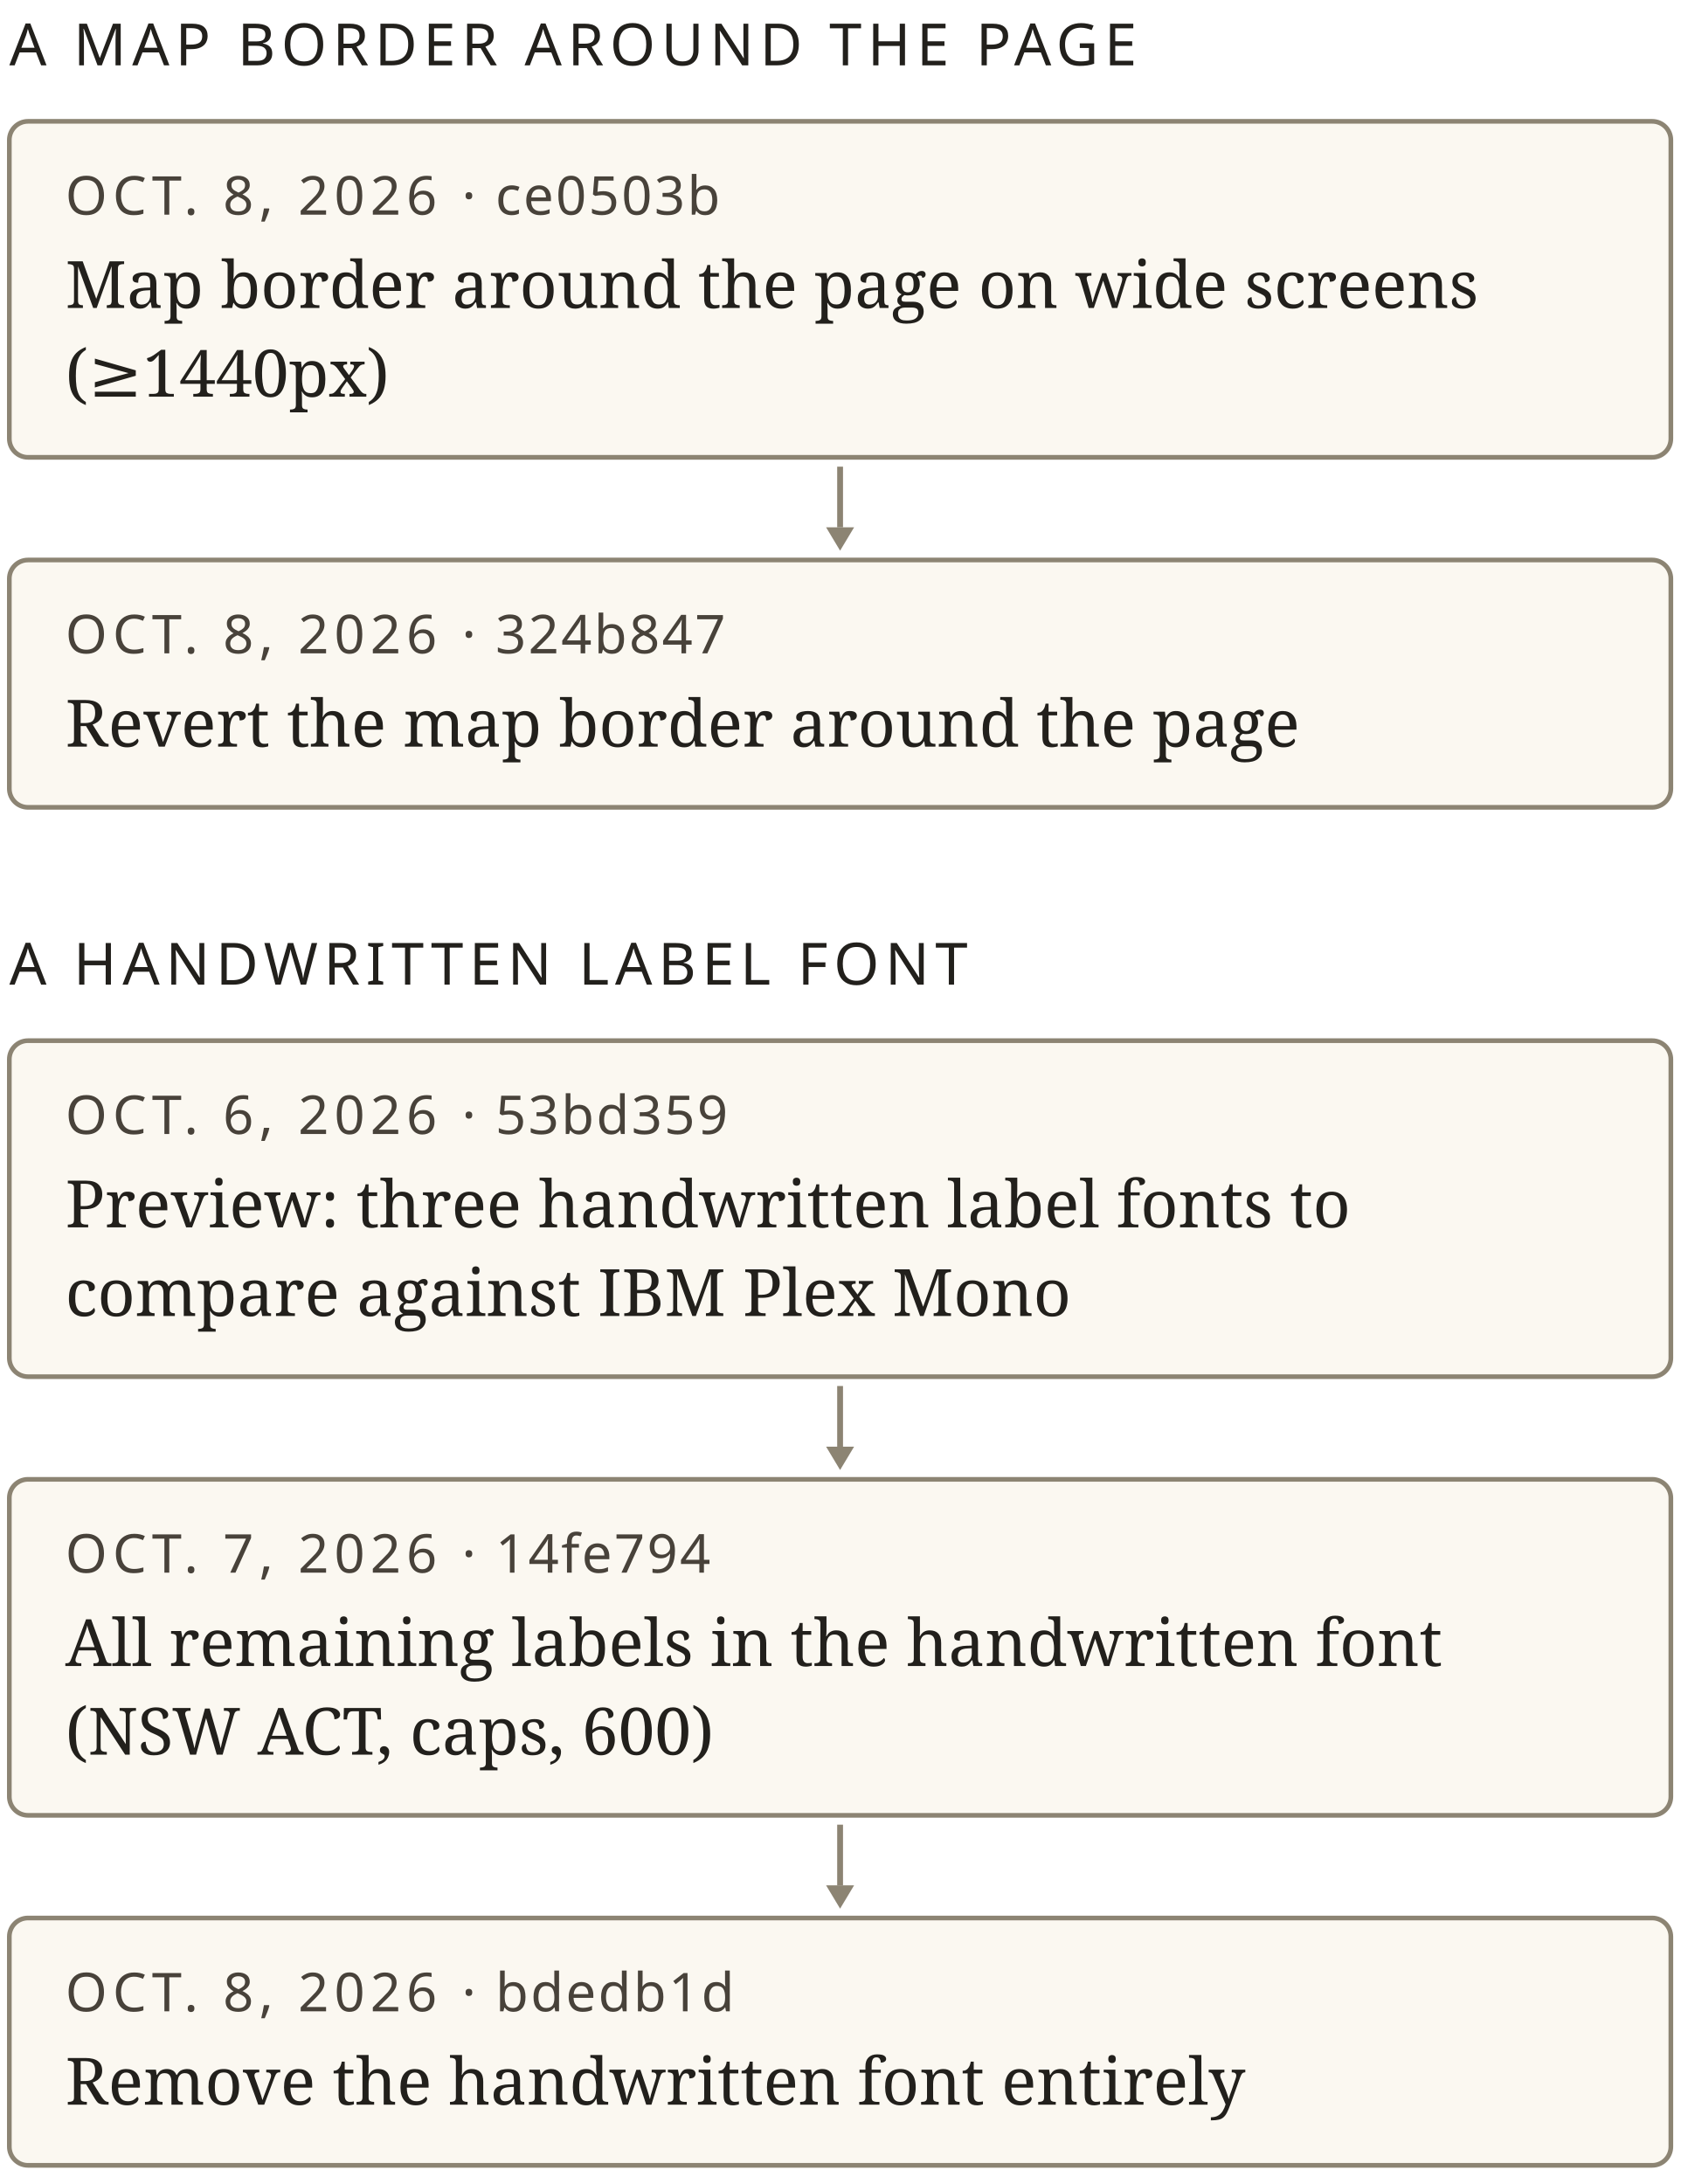
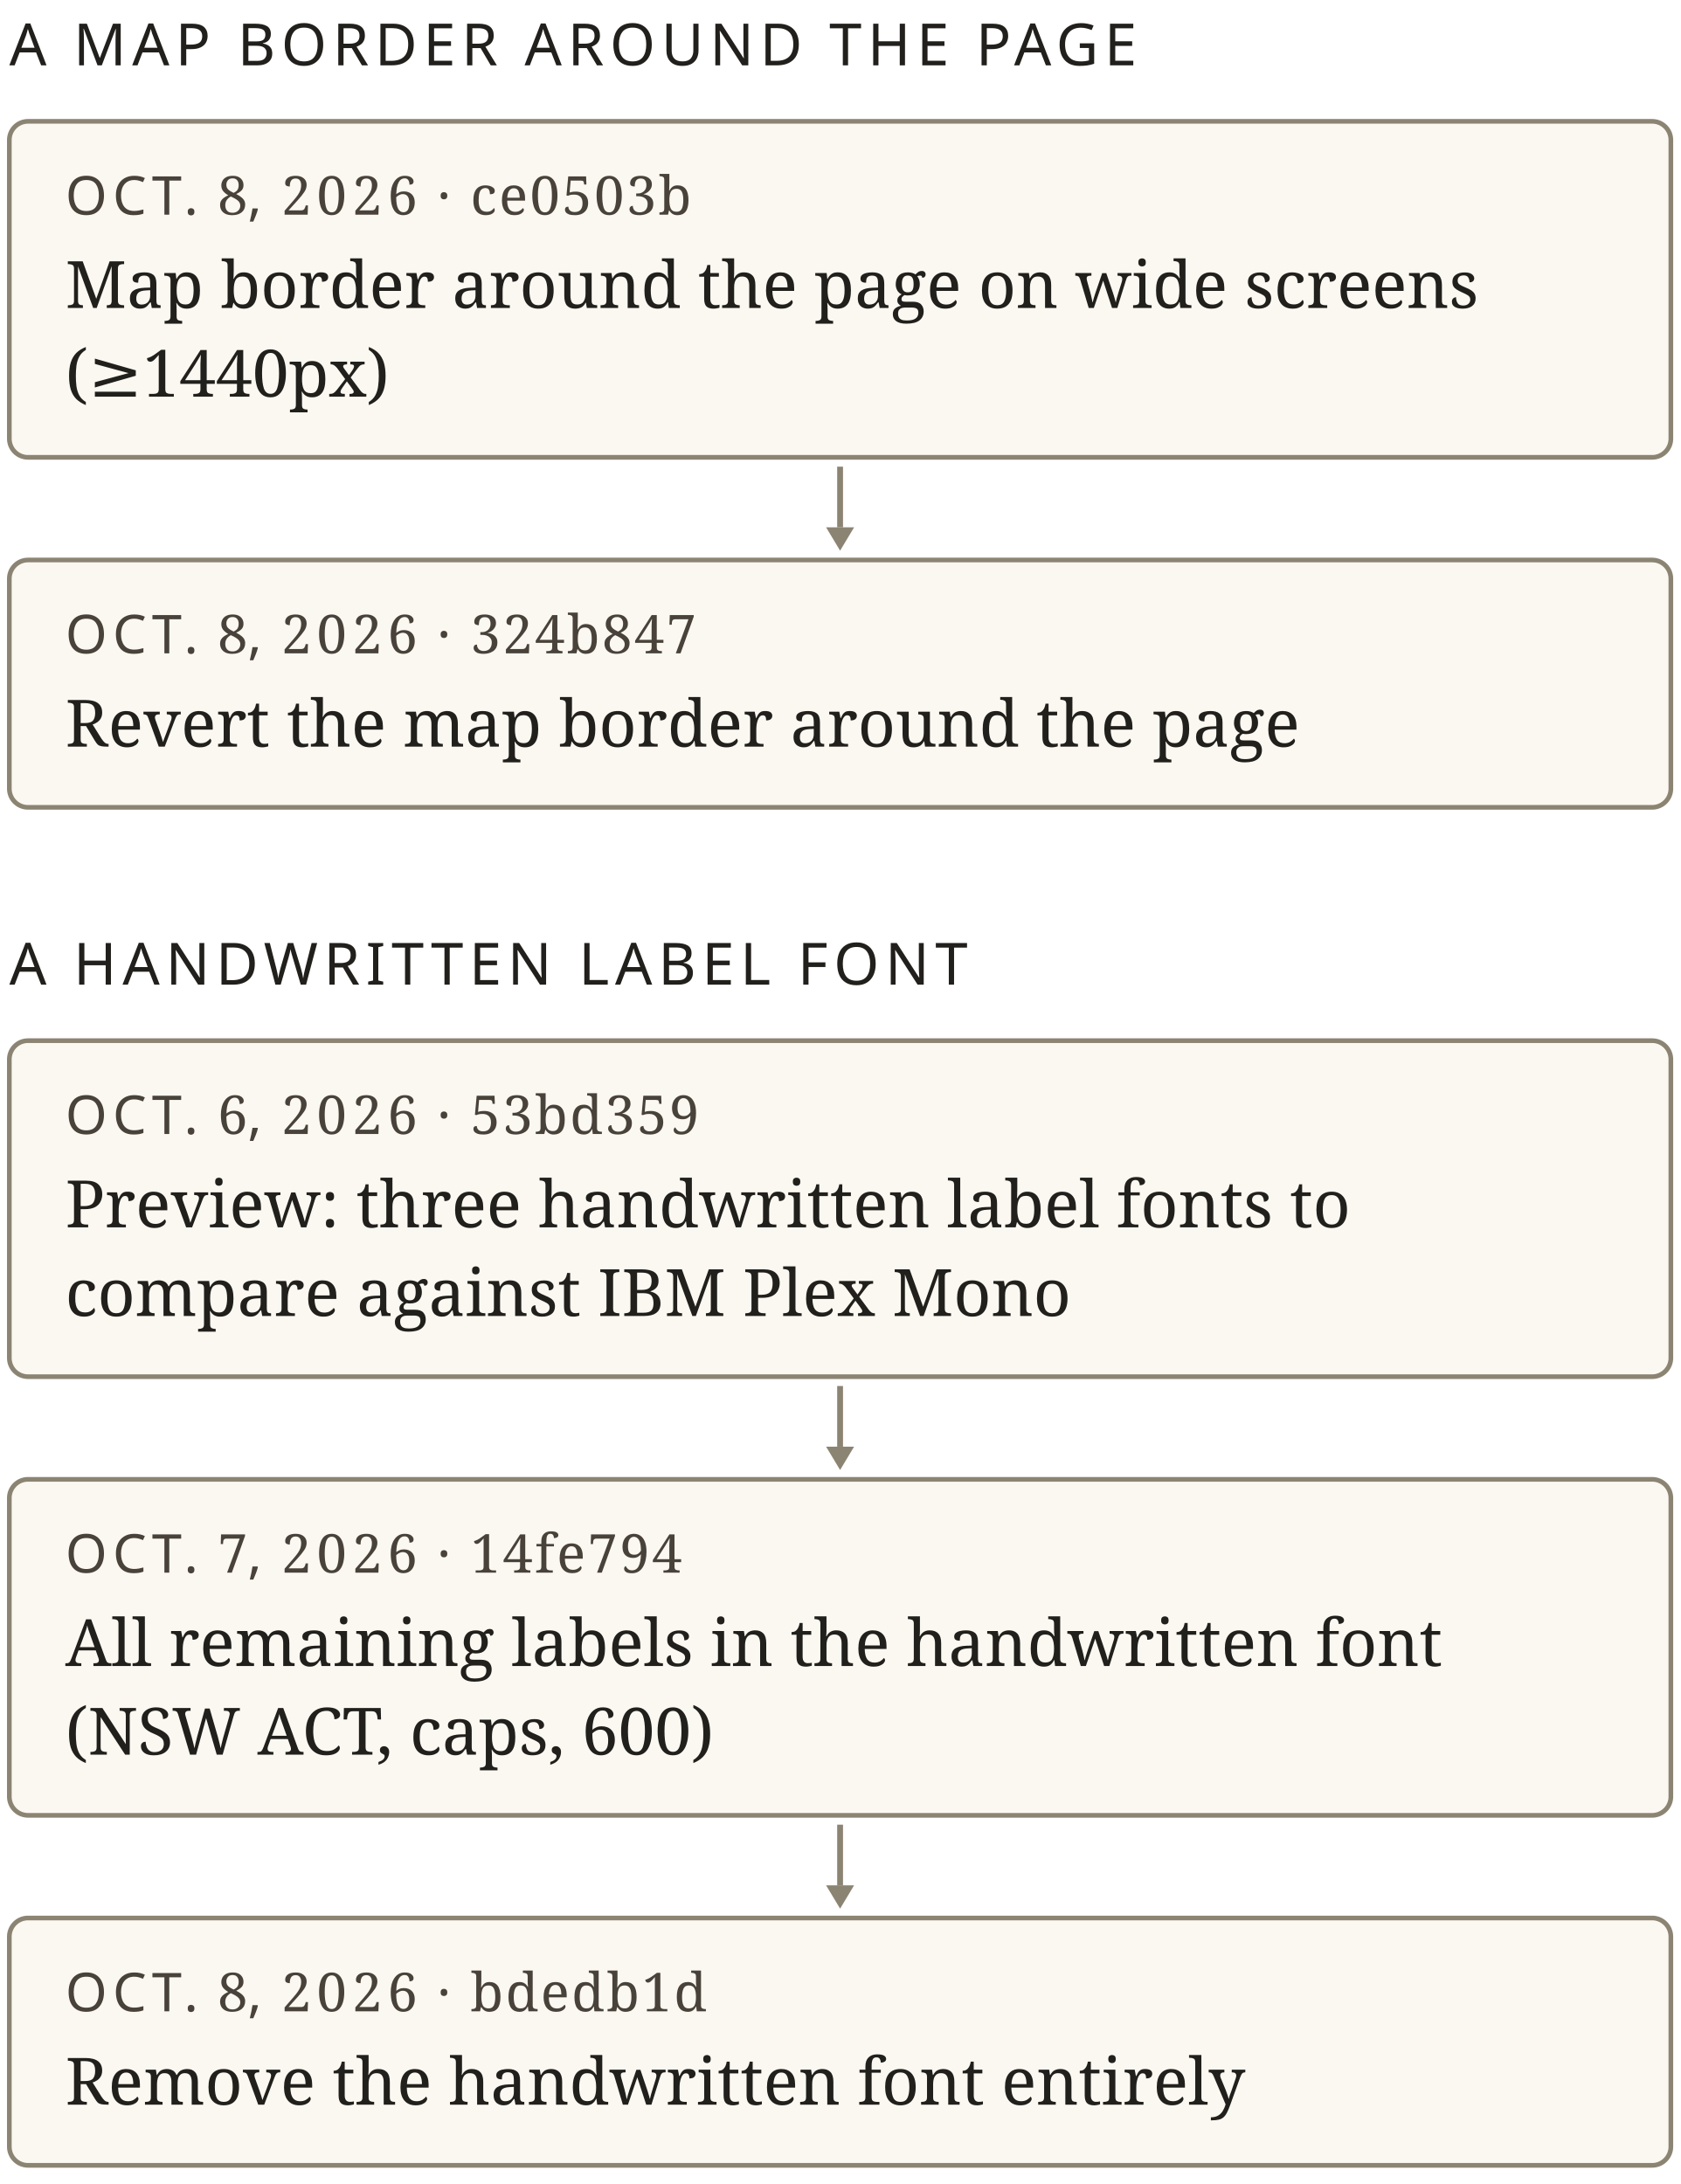
<svg xmlns="http://www.w3.org/2000/svg" class="fig-narrow" viewBox="0 0 360 468" width="360" height="468" role="img">
  <text x="2" y="14" font-family="'Bell Topo Sans', Outfit, system-ui, sans-serif" font-size="12.5" letter-spacing="0.1em" fill="#22201C" text-anchor="start">A MAP BORDER AROUND THE PAGE</text>
  <rect x="2" y="26" width="356" height="72" rx="4" fill="#FBF8F1" stroke="#8C8473" />
-   <text x="14" y="46" font-family="'Bell Topo Sans', Outfit, system-ui, sans-serif" font-size="11.5" letter-spacing="0.1em" fill="#48423A">OCT. 8, 2026 · <tspan letter-spacing="0.04em">ce0503b</tspan>
+   <text x="14" y="46" font-family="'Bell Topo Sans', Outfit, system-ui, sans-serif" font-size="11.5" letter-spacing="0.1em" fill="#48423A">OCT. <tspan font-family="'Source Serif 4', Georgia, serif">8</tspan>, <tspan font-family="'Source Serif 4', Georgia, serif">2026</tspan> · <tspan font-family="'Source Serif 4', Georgia, serif" letter-spacing="0.04em">ce0503b</tspan>
  </text>
  <text x="14" y="66" font-family="'Source Serif 4', Georgia, serif" font-size="14" fill="#22201C" text-anchor="start">Map border around the page on wide screens</text>
  <text x="14" y="85" font-family="'Source Serif 4', Georgia, serif" font-size="14" fill="#22201C" text-anchor="start">(≥1440px)</text>
  <line x1="180" y1="100" x2="180" y2="113" stroke="#8C8473" stroke-width="1.25" />
  <path d="M180 118 L177 113 L183 113 Z" fill="#8C8473" />
  <rect x="2" y="120" width="356" height="53" rx="4" fill="#FBF8F1" stroke="#8C8473" />
-   <text x="14" y="140" font-family="'Bell Topo Sans', Outfit, system-ui, sans-serif" font-size="11.5" letter-spacing="0.1em" fill="#48423A">OCT. 8, 2026 · <tspan letter-spacing="0.04em">324b847</tspan>
+   <text x="14" y="140" font-family="'Bell Topo Sans', Outfit, system-ui, sans-serif" font-size="11.5" letter-spacing="0.1em" fill="#48423A">OCT. <tspan font-family="'Source Serif 4', Georgia, serif">8</tspan>, <tspan font-family="'Source Serif 4', Georgia, serif">2026</tspan> · <tspan font-family="'Source Serif 4', Georgia, serif" letter-spacing="0.04em">324b847</tspan>
  </text>
  <text x="14" y="160" font-family="'Source Serif 4', Georgia, serif" font-size="14" fill="#22201C" text-anchor="start">Revert the map border around the page</text>
  <text x="2" y="211" font-family="'Bell Topo Sans', Outfit, system-ui, sans-serif" font-size="12.5" letter-spacing="0.1em" fill="#22201C" text-anchor="start">A HANDWRITTEN LABEL FONT</text>
  <rect x="2" y="223" width="356" height="72" rx="4" fill="#FBF8F1" stroke="#8C8473" />
-   <text x="14" y="243" font-family="'Bell Topo Sans', Outfit, system-ui, sans-serif" font-size="11.5" letter-spacing="0.1em" fill="#48423A">OCT. 6, 2026 · <tspan letter-spacing="0.04em">53bd359</tspan>
+   <text x="14" y="243" font-family="'Bell Topo Sans', Outfit, system-ui, sans-serif" font-size="11.5" letter-spacing="0.1em" fill="#48423A">OCT. <tspan font-family="'Source Serif 4', Georgia, serif">6</tspan>, <tspan font-family="'Source Serif 4', Georgia, serif">2026</tspan> · <tspan font-family="'Source Serif 4', Georgia, serif" letter-spacing="0.04em">53bd359</tspan>
  </text>
  <text x="14" y="263" font-family="'Source Serif 4', Georgia, serif" font-size="14" fill="#22201C" text-anchor="start">Preview: three handwritten label fonts to</text>
  <text x="14" y="282" font-family="'Source Serif 4', Georgia, serif" font-size="14" fill="#22201C" text-anchor="start">compare against IBM Plex Mono</text>
  <line x1="180" y1="297" x2="180" y2="310" stroke="#8C8473" stroke-width="1.25" />
  <path d="M180 315 L177 310 L183 310 Z" fill="#8C8473" />
  <rect x="2" y="317" width="356" height="72" rx="4" fill="#FBF8F1" stroke="#8C8473" />
-   <text x="14" y="337" font-family="'Bell Topo Sans', Outfit, system-ui, sans-serif" font-size="11.5" letter-spacing="0.1em" fill="#48423A">OCT. 7, 2026 · <tspan letter-spacing="0.04em">14fe794</tspan>
+   <text x="14" y="337" font-family="'Bell Topo Sans', Outfit, system-ui, sans-serif" font-size="11.5" letter-spacing="0.1em" fill="#48423A">OCT. <tspan font-family="'Source Serif 4', Georgia, serif">7</tspan>, <tspan font-family="'Source Serif 4', Georgia, serif">2026</tspan> · <tspan font-family="'Source Serif 4', Georgia, serif" letter-spacing="0.04em">14fe794</tspan>
  </text>
  <text x="14" y="357" font-family="'Source Serif 4', Georgia, serif" font-size="14" fill="#22201C" text-anchor="start">All remaining labels in the handwritten font</text>
  <text x="14" y="376" font-family="'Source Serif 4', Georgia, serif" font-size="14" fill="#22201C" text-anchor="start">(NSW ACT, caps, 600)</text>
  <line x1="180" y1="391" x2="180" y2="404" stroke="#8C8473" stroke-width="1.25" />
  <path d="M180 409 L177 404 L183 404 Z" fill="#8C8473" />
  <rect x="2" y="411" width="356" height="53" rx="4" fill="#FBF8F1" stroke="#8C8473" />
-   <text x="14" y="431" font-family="'Bell Topo Sans', Outfit, system-ui, sans-serif" font-size="11.5" letter-spacing="0.1em" fill="#48423A">OCT. 8, 2026 · <tspan letter-spacing="0.04em">bdedb1d</tspan>
+   <text x="14" y="431" font-family="'Bell Topo Sans', Outfit, system-ui, sans-serif" font-size="11.5" letter-spacing="0.1em" fill="#48423A">OCT. <tspan font-family="'Source Serif 4', Georgia, serif">8</tspan>, <tspan font-family="'Source Serif 4', Georgia, serif">2026</tspan> · <tspan font-family="'Source Serif 4', Georgia, serif" letter-spacing="0.04em">bdedb1d</tspan>
  </text>
  <text x="14" y="451" font-family="'Source Serif 4', Georgia, serif" font-size="14" fill="#22201C" text-anchor="start">Remove the handwritten font entirely</text>
</svg>
